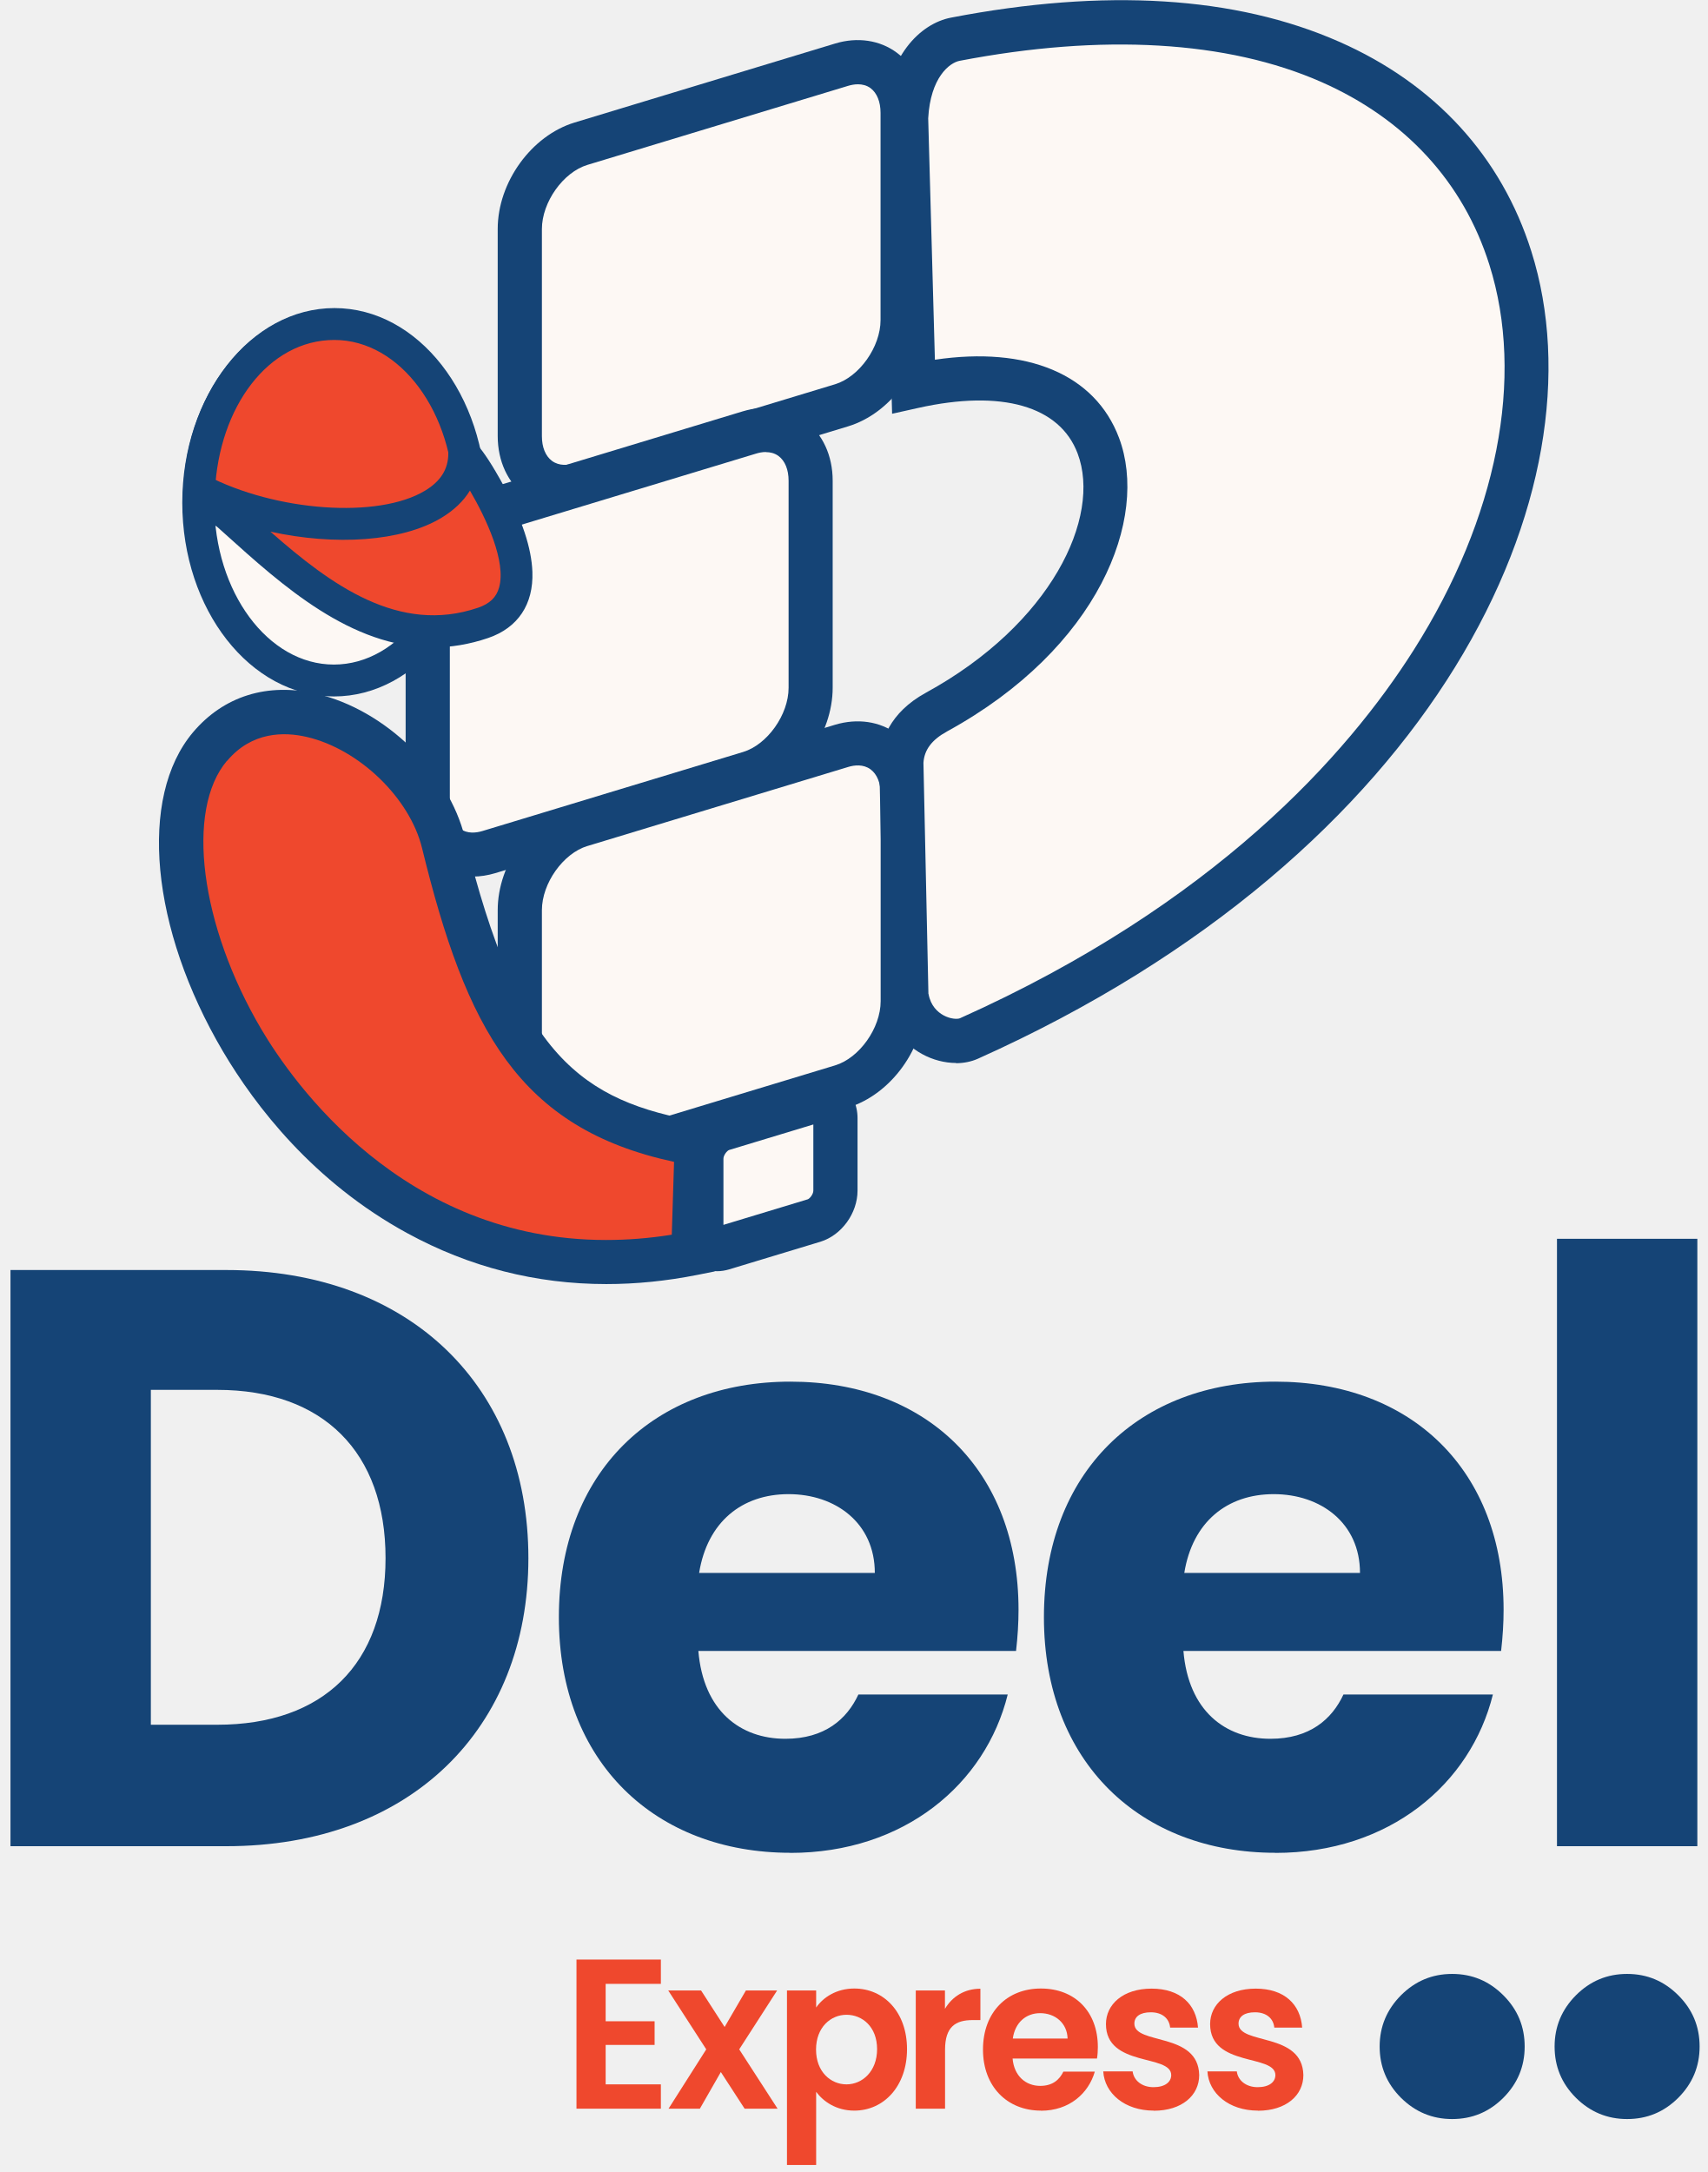
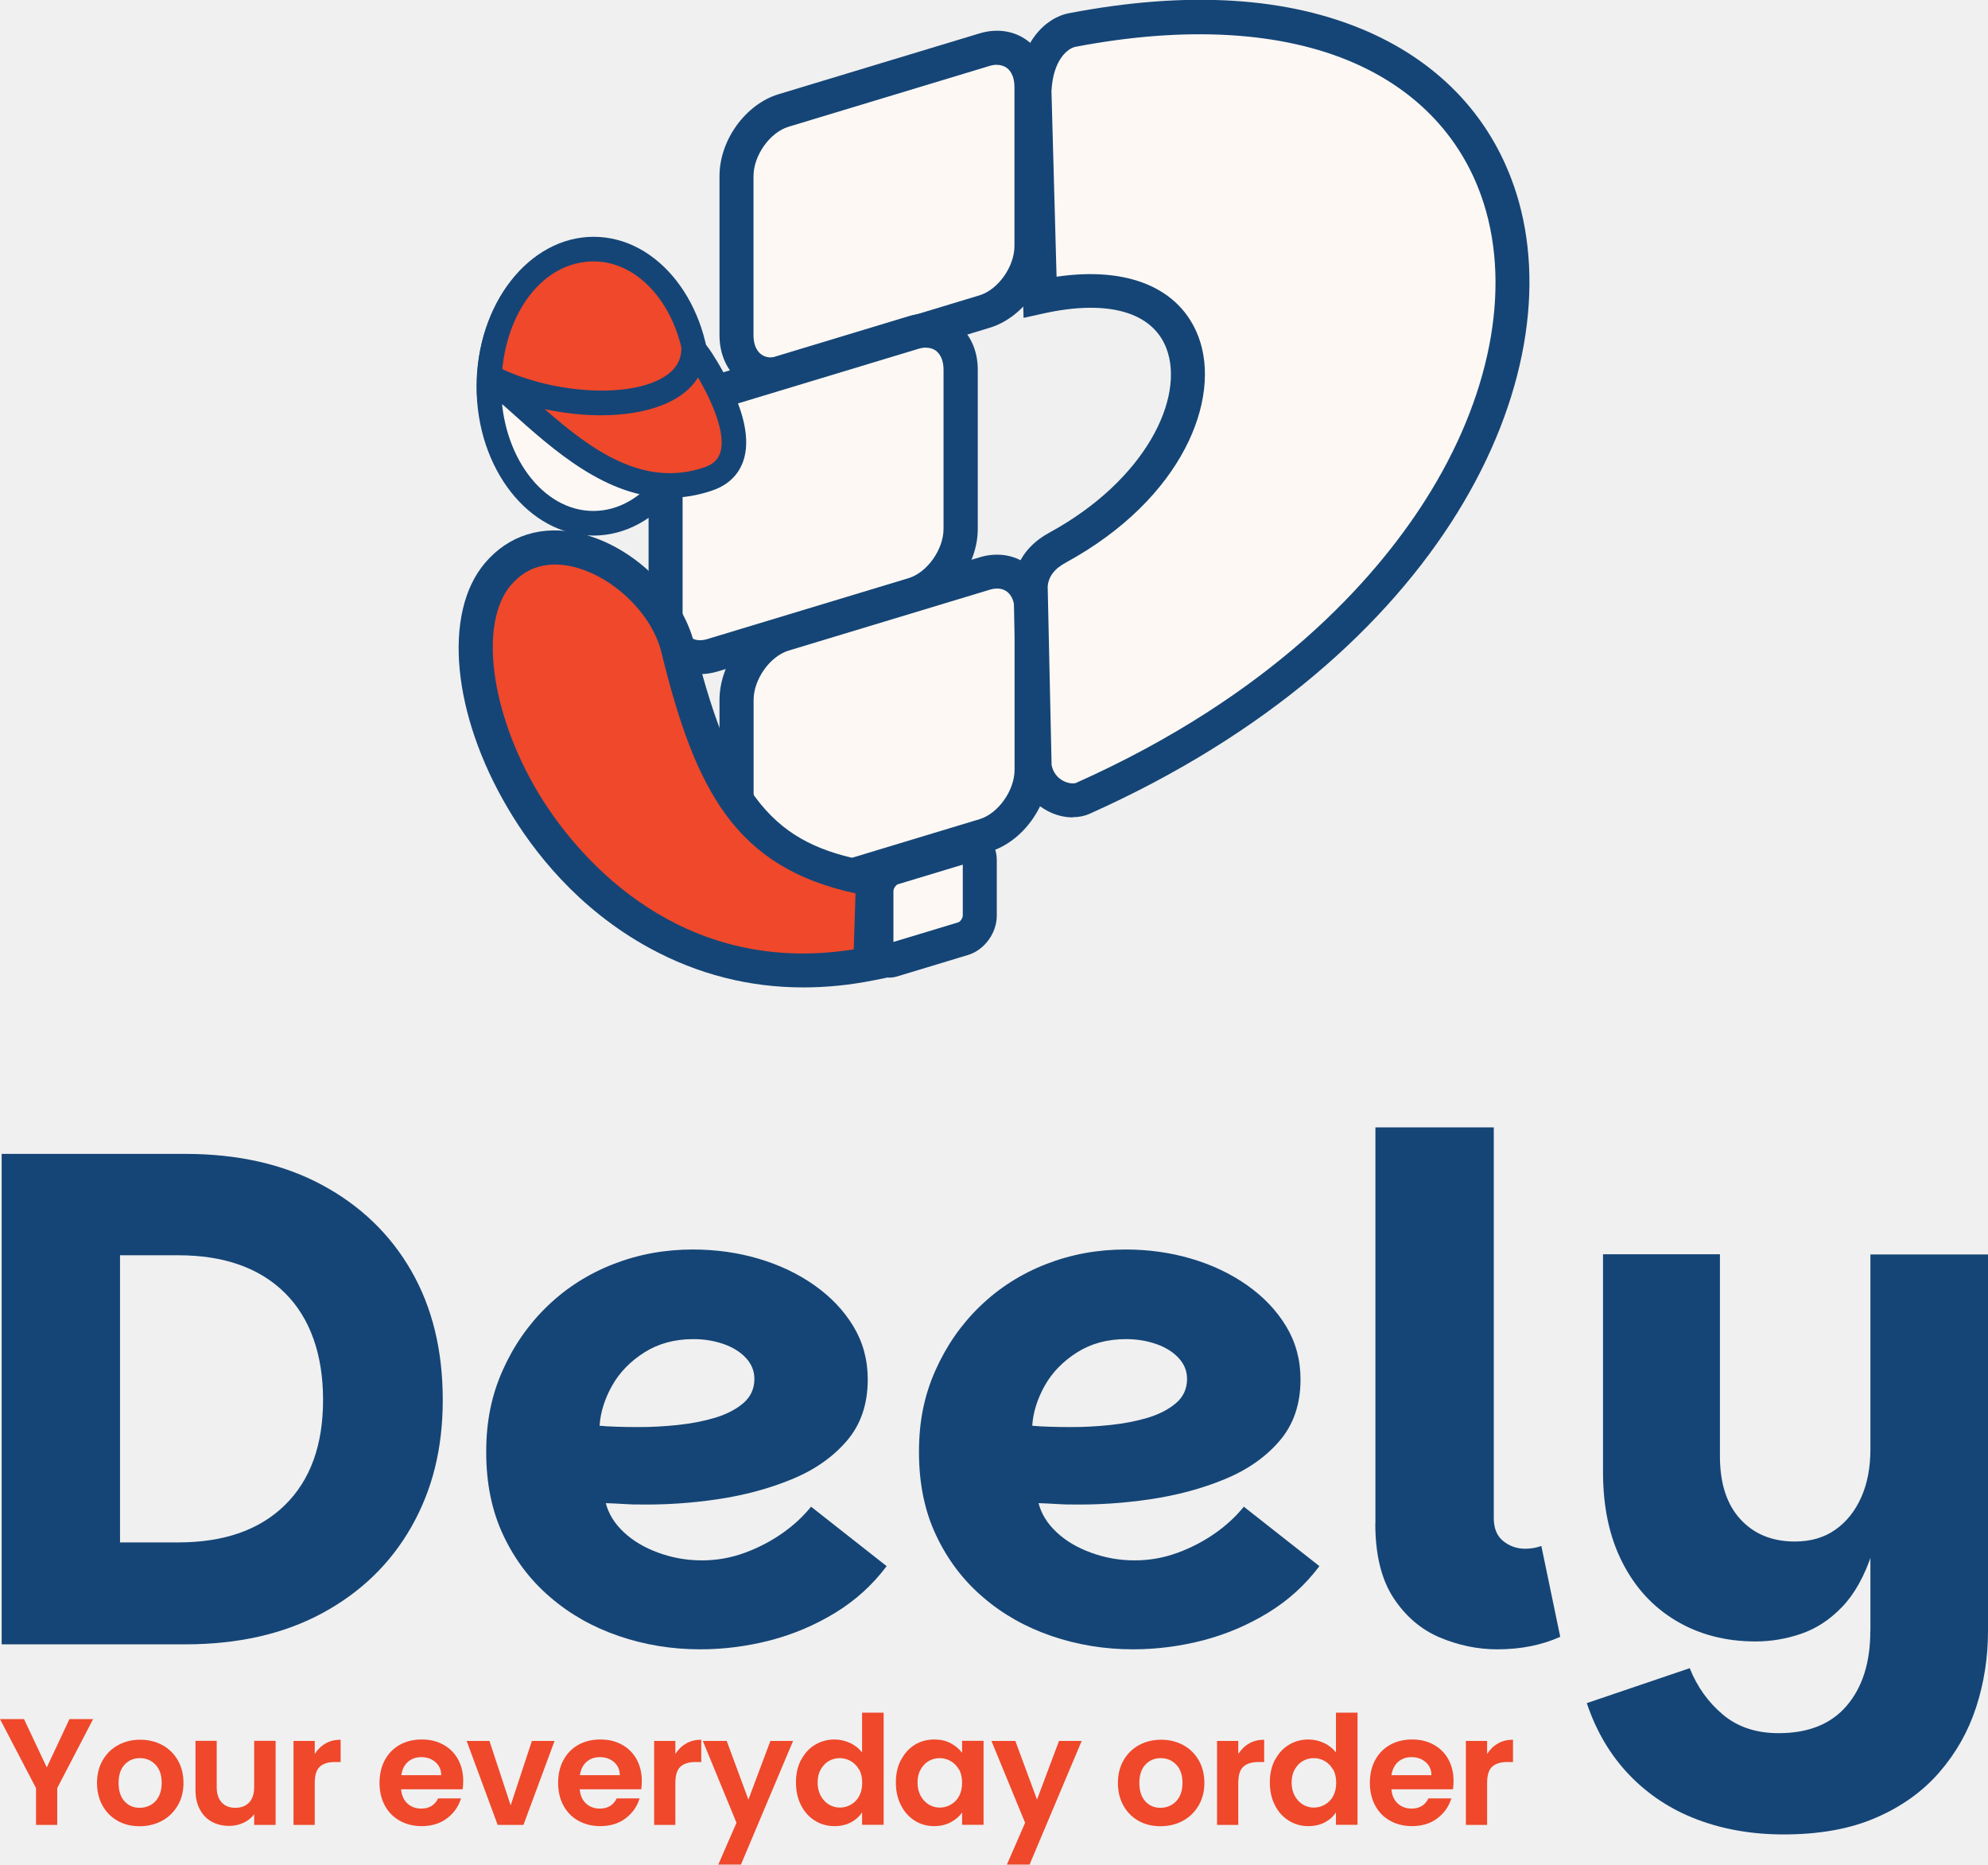
- <svg xmlns="http://www.w3.org/2000/svg" width="158" height="201" viewBox="0 0 158 201" fill="none">
-   <g clip-path="url(#clip0_6007_3652)">
-     <path fill-rule="evenodd" clip-rule="evenodd" d="M53.76 13.3L77.87 5.99C80.98 5.05 83.53 7.06 83.53 10.45V29.61C83.53 33.01 80.98 36.56 77.87 37.5L53.76 44.81C50.65 45.75 48.1 43.74 48.1 40.35V21.19C48.1 17.79 50.65 14.24 53.76 13.29" fill="#FDF8F4" />
-     <path d="M52.27 47.09C50.94 47.09 49.68 46.69 48.64 45.92C47 44.7 46.06 42.67 46.06 40.35V21.19C46.06 16.87 49.18 12.55 53.17 11.34L77.28 4.03C79.35 3.4 81.43 3.71 83 4.88C84.64 6.1 85.58 8.13 85.58 10.45V29.61C85.58 33.93 82.46 38.26 78.47 39.46L54.36 46.77C53.66 46.98 52.96 47.09 52.27 47.09ZM79.39 7.8C79.06 7.8 78.74 7.87 78.47 7.95L54.36 15.26C52.12 15.94 50.15 18.71 50.15 21.2V40.36C50.15 41.39 50.48 42.2 51.08 42.65C51.76 43.15 52.59 43.05 53.17 42.87L77.28 35.56C79.52 34.88 81.49 32.11 81.49 29.62V10.45C81.49 9.42 81.16 8.61 80.57 8.16C80.2 7.89 79.79 7.8 79.39 7.8Z" fill="#154476" />
-     <path fill-rule="evenodd" clip-rule="evenodd" d="M45.24 78.85L69.35 71.54C72.46 70.6 75.01 67.04 75.01 63.64V44.48C75.01 41.08 72.46 39.07 69.35 40.02L45.24 47.33C42.13 48.27 39.58 51.83 39.58 55.23V74.39C39.58 77.79 42.13 79.8 45.24 78.85Z" fill="#FDF8F4" />
-     <path d="M43.75 81.12C42.42 81.12 41.15 80.72 40.12 79.95C38.48 78.73 37.54 76.7 37.54 74.38V55.22C37.54 50.9 40.66 46.58 44.65 45.37L68.76 38.06C70.83 37.44 72.91 37.74 74.48 38.91C76.12 40.13 77.06 42.16 77.06 44.48V63.64C77.06 67.96 73.94 72.28 69.95 73.49L45.84 80.8C45.14 81.01 44.44 81.12 43.75 81.12ZM70.87 41.83C70.54 41.83 70.22 41.9 69.96 41.98L45.84 49.29C43.6 49.97 41.63 52.74 41.63 55.23V74.39C41.63 75.42 41.96 76.23 42.56 76.68C43.24 77.18 44.07 77.08 44.66 76.9L68.77 69.59C71.01 68.91 72.98 66.14 72.98 63.65V44.49C72.98 43.46 72.65 42.65 72.05 42.2C71.68 41.93 71.27 41.84 70.87 41.84" fill="#154476" />
-     <path fill-rule="evenodd" clip-rule="evenodd" d="M53.76 76.34L77.87 69.03C80.99 68.09 83.53 70.1 83.53 73.49V92.65C83.53 96.05 80.98 99.6 77.87 100.55L53.76 107.86C50.65 108.8 48.1 106.79 48.1 103.4V84.24C48.1 80.84 50.65 77.29 53.76 76.34Z" fill="#FDF8F4" />
-     <path d="M52.27 110.13C50.94 110.13 49.68 109.73 48.64 108.96C47 107.75 46.06 105.71 46.06 103.39V84.23C46.06 79.91 49.19 75.59 53.17 74.38L77.28 67.07C79.35 66.45 81.43 66.75 83 67.92C84.64 69.14 85.58 71.17 85.58 73.49V92.65C85.58 96.97 82.46 101.29 78.47 102.5L54.36 109.81C53.66 110.02 52.96 110.13 52.27 110.13ZM54.36 78.29C52.12 78.97 50.15 81.74 50.15 84.23V103.39C50.15 104.42 50.48 105.23 51.08 105.68C51.76 106.18 52.59 106.08 53.17 105.9L77.29 98.59C79.53 97.91 81.5 95.14 81.5 92.65V73.49C81.5 72.46 81.17 71.65 80.57 71.2C79.89 70.7 79.06 70.8 78.48 70.98L54.37 78.29H54.36Z" fill="#154476" />
-     <path fill-rule="evenodd" clip-rule="evenodd" d="M66.89 104.46L75.34 101.9C76.43 101.57 77.32 102.27 77.32 103.46V110.18C77.32 111.37 76.43 112.61 75.34 112.95L66.89 115.51C65.8 115.84 64.91 115.14 64.91 113.94V107.23C64.91 106.04 65.8 104.79 66.89 104.46Z" fill="#FDF8F4" />
-     <path d="M66.36 117.64C65.61 117.64 64.9 117.41 64.3 116.97C63.38 116.29 62.86 115.19 62.86 113.95V107.24C62.86 105.14 64.34 103.11 66.29 102.51L74.74 99.95C75.87 99.61 77.03 99.79 77.92 100.45C78.83 101.13 79.36 102.23 79.36 103.47V110.18C79.36 112.28 77.88 114.31 75.93 114.91L67.48 117.47C67.11 117.58 66.73 117.64 66.36 117.64ZM75.27 104.06L67.48 106.42C67.29 106.48 66.95 106.9 66.95 107.23V113.35L74.74 110.99C74.94 110.93 75.27 110.51 75.27 110.18V104.06Z" fill="#154476" />
-     <path fill-rule="evenodd" clip-rule="evenodd" d="M19.44 69.09C26.04 61.26 38.89 69.18 41.05 78C45.22 95.05 49.78 103.3 64.49 105.84L64.17 115.97C28.22 123.08 9.51 80.87 19.45 69.09" fill="#EF482D" />
-     <path d="M56.11 118.83C49.61 118.83 43.44 117.26 37.69 114.12C29.01 109.39 23.63 102.36 20.64 97.31C13.93 85.93 12.79 73.79 17.86 67.77C20.7 64.41 24.77 63.14 29.32 64.21C35.64 65.69 41.53 71.41 43.02 77.51C47.95 97.65 53.73 101.91 64.82 103.82L66.57 104.12L66.14 117.66L64.54 117.98C61.67 118.55 58.86 118.83 56.1 118.83M21 70.41C17.15 74.97 18.52 85.64 24.18 95.24C27.1 100.18 37.3 114.75 56.08 114.75C58.02 114.75 60.05 114.6 62.17 114.26L62.38 107.52C47.96 104.42 43.14 95.17 39.06 78.49C37.93 73.85 33.24 69.33 28.4 68.2C26.3 67.71 23.3 67.69 21.01 70.42L21 70.41Z" fill="#154476" />
-     <path fill-rule="evenodd" clip-rule="evenodd" d="M30.9 30.06C37.83 30.06 43.45 37.43 43.45 46.51C43.45 55.59 37.83 62.97 30.9 62.97C23.97 62.97 18.35 55.6 18.35 46.51C18.35 37.42 23.97 30.06 30.9 30.06Z" fill="#FDF8F4" />
-     <path d="M30.9 64.45C23.16 64.45 16.87 56.41 16.87 46.52C16.87 36.63 23.16 28.59 30.9 28.59C38.64 28.59 44.93 36.63 44.93 46.52C44.93 56.41 38.64 64.45 30.9 64.45ZM30.9 31.54C24.79 31.54 19.83 38.26 19.83 46.52C19.83 54.78 24.8 61.5 30.9 61.5C37 61.5 41.97 54.78 41.97 46.52C41.97 38.26 37 31.54 30.9 31.54Z" fill="#154476" />
-     <path fill-rule="evenodd" clip-rule="evenodd" d="M30.95 29.99C37.88 29.99 43.5 37.36 43.5 46.45C43 53.61 32.95 52.49 18.4 46.45C18.4 37.36 24.02 29.99 30.95 29.99Z" fill="#EF482D" />
-     <path d="M36.73 52.88C32.27 52.88 26.01 51.19 17.83 47.8L16.92 47.42V46.44C16.92 36.55 23.21 28.51 30.95 28.51C38.69 28.51 44.98 36.55 44.98 46.44V46.54C44.82 48.8 43.82 50.56 42.09 51.62C40.74 52.46 38.96 52.88 36.73 52.88ZM19.89 45.46C33.82 51.11 38.79 50.19 40.53 49.12C41.44 48.56 41.91 47.69 42.02 46.39C42 38.16 37.04 31.46 30.94 31.46C24.84 31.46 20.26 37.66 19.89 45.46Z" fill="#154476" />
-     <path fill-rule="evenodd" clip-rule="evenodd" d="M18.39 45.29C27.9 50.24 42.93 49.69 42.97 41.99C43.11 42.03 52.51 54.98 44.71 57.65C33.92 61.33 25.54 51.3 18.38 45.3" fill="#EF482D" />
-     <path d="M40.08 59.91C32.47 59.91 26.13 54.19 20.85 49.43C19.66 48.36 18.54 47.35 17.44 46.42L19.07 43.98C25.54 47.35 35.01 48.02 39.33 45.41C40.78 44.54 41.48 43.42 41.49 41.98V40.08L43.34 40.56C43.6 40.63 44.37 40.83 46.65 45.02C48.31 48.06 49.19 50.72 49.27 52.92C49.38 55.93 47.93 58.1 45.18 59.04C43.42 59.64 41.71 59.91 40.07 59.91M25.04 49.21C30.64 54.14 36.93 58.73 44.24 56.24C45.32 55.87 45.94 55.28 46.19 54.36C46.86 51.97 45.02 48.02 43.49 45.4C42.89 46.38 42 47.23 40.85 47.92C37.17 50.14 30.99 50.51 25.03 49.2" fill="#154476" />
-     <path fill-rule="evenodd" clip-rule="evenodd" d="M83.86 10.93C84.1 5.95 86.72 3.95 88.42 3.62C157.09 -9.6 160.3 64.45 89.68 96.09C87.94 96.87 84.41 95.7 83.89 92.16L83.42 70.55C83.56 67.85 85.52 66.52 86.67 65.89C107.88 54.28 107.84 30.56 84.55 35.74L83.86 10.92V10.93Z" fill="#FDF8F4" />
-     <path d="M88.48 98.37C87.44 98.37 86.33 98.09 85.33 97.54C83.42 96.49 82.19 94.69 81.86 92.47L81.84 92.22L81.37 70.53V70.45C81.48 68.58 82.3 65.96 85.68 64.11C97.3 57.75 101.95 47.86 99.73 41.97C98.08 37.57 92.7 36.03 84.98 37.75L82.56 38.29L81.8 10.92V10.84C82.08 5.25 85.13 2.18 88.02 1.63C102.26 -1.11 114.35 -0.36 123.93 3.86C132.79 7.76 138.95 14.48 141.72 23.27C148.66 45.25 133.06 78.9 90.49 97.98C89.88 98.25 89.18 98.39 88.46 98.39M85.93 91.98C86.13 93.09 86.78 93.66 87.3 93.95C87.99 94.33 88.64 94.32 88.84 94.23C112.38 83.68 124.68 69.87 130.84 60.14C138.58 47.93 141.13 34.93 137.83 24.49C135.42 16.85 130.05 11.01 122.29 7.59C113.6 3.76 102.02 3.09 88.8 5.63C87.88 5.81 86.11 7.15 85.9 10.95L86.52 33.29C95.07 32.02 101.35 34.64 103.56 40.52C106.35 47.94 101.72 59.98 87.64 67.69C86.24 68.46 85.54 69.38 85.46 70.59L85.92 91.97L85.93 91.98Z" fill="#154476" />
-     <path d="M48.9 144.19C48.9 159.99 37.96 170.85 20.95 170.85H0.97V117.53H20.95C37.96 117.53 48.9 128.32 48.9 144.19ZM20.11 159.61C29.91 159.61 35.68 153.99 35.68 144.19C35.68 134.39 29.91 128.62 20.11 128.62H13.96V159.61H20.11Z" fill="#154476" />
-     <path d="M73.14 171.46C60.68 171.46 51.72 163.11 51.72 149.66C51.72 136.21 60.53 127.86 73.14 127.86C85.75 127.86 94.26 136.06 94.26 148.98C94.26 150.19 94.18 151.48 94.03 152.78H64.63C65.09 158.32 68.5 160.91 72.68 160.91C76.33 160.91 78.38 159.09 79.44 156.81H93.26C91.21 165.09 83.69 171.47 73.13 171.47M64.7 145.56H80.96C80.96 140.93 77.31 138.27 72.98 138.27C68.65 138.27 65.46 140.85 64.7 145.56Z" fill="#154476" />
-     <path d="M118.03 171.46C105.57 171.46 96.61 163.11 96.61 149.66C96.61 136.21 105.42 127.86 118.03 127.86C130.64 127.86 139.15 136.06 139.15 148.98C139.15 150.19 139.07 151.48 138.92 152.78H109.52C109.98 158.32 113.39 160.91 117.57 160.91C121.22 160.91 123.27 159.09 124.33 156.81H138.16C136.11 165.09 128.59 171.47 118.03 171.47M109.6 145.56H125.86C125.86 140.93 122.21 138.27 117.88 138.27C113.55 138.27 110.36 140.85 109.6 145.56Z" fill="#154476" />
-     <path d="M157.08 114.64H144.09V170.85H157.08V114.64Z" fill="#154476" />
-     <path d="M61.16 183.59H56.05V187.05H60.58V189.24H56.05V192.89H61.16V195.14H53.35V181.34H61.16V183.59Z" fill="#EF482D" />
-     <path d="M66.71 191.75L64.77 195.14H61.87L65.36 189.65L61.84 184.2H64.88L67.06 187.58L69.03 184.2H71.92L68.41 189.65L71.96 195.14H68.91L66.71 191.75Z" fill="#EF482D" />
-     <path d="M79.06 184.02C81.8 184.02 83.94 186.21 83.94 189.63C83.94 193.05 81.8 195.32 79.06 195.32C77.38 195.32 76.19 194.47 75.53 193.58V200.35H72.83V184.2H75.53V185.78C76.17 184.85 77.4 184.02 79.06 184.02ZM78.34 186.45C76.89 186.45 75.52 187.6 75.52 189.67C75.52 191.74 76.89 192.89 78.34 192.89C79.79 192.89 81.17 191.7 81.17 189.63C81.17 187.56 79.8 186.45 78.34 186.45Z" fill="#EF482D" />
-     <path d="M87.45 195.14H84.75V184.2H87.45V185.9C88.12 184.78 89.24 184.04 90.73 184.04V186.94H90.02C88.42 186.94 87.46 187.57 87.46 189.68V195.13L87.45 195.14Z" fill="#EF482D" />
-     <path d="M96.33 195.32C93.23 195.32 90.97 193.11 90.97 189.67C90.97 186.23 93.17 184.02 96.33 184.02C99.49 184.02 101.6 186.17 101.6 189.43C101.6 189.79 101.58 190.14 101.52 190.5H93.71C93.85 192.12 94.93 193.03 96.27 193.03C97.43 193.03 98.06 192.44 98.41 191.71H101.32C100.74 193.72 98.97 195.33 96.33 195.33M93.73 188.65H98.8C98.76 187.21 97.64 186.3 96.26 186.3C94.97 186.3 93.94 187.15 93.73 188.65Z" fill="#EF482D" />
-     <path d="M106.77 195.32C104.09 195.32 102.22 193.72 102.1 191.69H104.82C104.92 192.52 105.67 193.15 106.75 193.15C107.83 193.15 108.39 192.66 108.39 192.03C108.39 190.07 102.35 191.32 102.35 187.31C102.35 185.49 103.93 184.03 106.57 184.03C109.21 184.03 110.71 185.47 110.87 187.64H108.29C108.21 186.79 107.56 186.22 106.5 186.22C105.5 186.22 104.98 186.63 104.98 187.27C104.98 189.26 110.9 188.02 110.98 192.03C110.98 193.91 109.38 195.33 106.78 195.33" fill="#EF482D" />
-     <path d="M116.41 195.32C113.73 195.32 111.86 193.72 111.74 191.69H114.46C114.56 192.52 115.31 193.15 116.39 193.15C117.47 193.15 118.03 192.66 118.03 192.03C118.03 190.07 111.99 191.32 111.99 187.31C111.99 185.49 113.57 184.03 116.21 184.03C118.85 184.03 120.35 185.47 120.51 187.64H117.93C117.85 186.79 117.2 186.22 116.14 186.22C115.14 186.22 114.62 186.63 114.62 187.27C114.62 189.26 120.54 188.02 120.62 192.03C120.62 193.91 119.02 195.33 116.42 195.33" fill="#EF482D" />
-     <path d="M129.65 194.13C128.33 192.81 127.68 191.23 127.68 189.39C127.68 187.55 128.34 185.97 129.65 184.65C130.97 183.33 132.54 182.67 134.39 182.67C136.24 182.67 137.81 183.33 139.13 184.65C140.45 185.97 141.1 187.54 141.1 189.39C141.1 191.24 140.44 192.81 139.13 194.13C137.81 195.45 136.23 196.1 134.39 196.1C132.55 196.1 130.97 195.44 129.65 194.13Z" fill="#154476" />
-     <path d="M145.84 194.13C144.52 192.81 143.87 191.23 143.87 189.39C143.87 187.55 144.53 185.97 145.84 184.65C147.16 183.33 148.73 182.67 150.58 182.67C152.43 182.67 154 183.33 155.32 184.65C156.64 185.97 157.29 187.54 157.29 189.39C157.29 191.24 156.63 192.81 155.32 194.13C154 195.45 152.42 196.1 150.58 196.1C148.74 196.1 147.16 195.44 145.84 194.13Z" fill="#154476" />
+ <svg xmlns="http://www.w3.org/2000/svg" width="209" height="196" viewBox="0 0 209 196" fill="none">
+   <g clip-path="url(#clip0_58_1100)">
+     <path fill-rule="evenodd" clip-rule="evenodd" d="M82.383 11.612L103.495 5.223C106.218 4.395 108.449 6.156 108.449 9.117V25.858C108.449 28.831 106.218 31.932 103.495 32.76L82.383 39.149C79.66 39.976 77.429 38.216 77.429 35.255V18.513C77.429 15.541 79.66 12.439 82.383 11.612Z" fill="#FDF8F4" />
+     <path d="M81.075 41.131C79.906 41.131 78.808 40.781 77.897 40.116C76.46 39.055 75.642 37.283 75.642 35.243V18.502C75.642 14.736 78.376 10.947 81.869 9.898L102.982 3.509C104.793 2.961 106.615 3.229 107.994 4.255C109.431 5.316 110.249 7.088 110.249 9.128V25.858C110.249 29.624 107.515 33.413 104.022 34.462L82.909 40.851C82.29 41.037 81.682 41.131 81.086 41.131M104.816 6.808C104.524 6.808 104.244 6.867 104.01 6.937L82.897 13.325C80.934 13.92 79.217 16.345 79.217 18.513V35.255C79.217 36.153 79.509 36.864 80.023 37.248C80.619 37.691 81.343 37.598 81.857 37.435L102.97 31.046C104.933 30.452 106.65 28.027 106.65 25.858V9.128C106.65 8.231 106.358 7.52 105.844 7.135C105.517 6.902 105.155 6.82 104.816 6.82V6.808Z" fill="#154576" />
+     <path fill-rule="evenodd" clip-rule="evenodd" d="M74.928 68.866L96.041 62.477C98.763 61.649 100.995 58.548 100.995 55.575V38.834C100.995 35.861 98.763 34.112 96.041 34.94L74.928 41.329C72.206 42.157 69.975 45.258 69.975 48.231V64.972C69.975 67.945 72.206 69.694 74.928 68.866Z" fill="#FDF8F4" />
+     <path d="M73.62 70.859C72.451 70.859 71.353 70.51 70.442 69.845C69.004 68.784 68.186 67.012 68.186 64.972V48.23C68.186 44.465 70.921 40.676 74.414 39.627L95.527 33.238C97.338 32.69 99.16 32.958 100.539 33.984C101.976 35.045 102.794 36.817 102.794 38.857V55.587C102.794 59.353 100.06 63.142 96.567 64.191L75.454 70.58C74.835 70.766 74.227 70.859 73.631 70.859M97.361 36.537C97.069 36.537 96.788 36.596 96.555 36.666L75.442 43.054C73.479 43.649 71.762 46.074 71.762 48.242V64.984C71.762 65.881 72.054 66.592 72.568 66.977C73.164 67.42 73.888 67.327 74.402 67.164L95.515 60.775C97.478 60.18 99.195 57.755 99.195 55.587V38.857C99.195 37.96 98.903 37.248 98.389 36.864C98.062 36.63 97.7 36.549 97.361 36.549V36.537Z" fill="#154576" />
+     <path fill-rule="evenodd" clip-rule="evenodd" d="M82.383 66.674L103.495 60.285C106.218 59.458 108.449 61.218 108.449 64.179V80.909C108.449 83.882 106.218 86.983 103.495 87.811L82.383 94.199C79.66 95.027 77.429 93.267 77.429 90.305V73.564C77.429 70.591 79.66 67.49 82.383 66.662" fill="#FDF8F4" />
+     <path d="M81.075 96.193C79.906 96.193 78.808 95.843 77.897 95.179C76.46 94.118 75.642 92.346 75.642 90.317V73.576C75.642 69.81 78.376 66.021 81.869 64.972L102.982 58.583C104.793 58.035 106.615 58.303 107.994 59.329C109.431 60.39 110.249 62.162 110.249 64.191V80.932C110.249 84.698 107.515 88.487 104.022 89.536L82.909 95.925C82.301 96.111 81.682 96.205 81.086 96.205M82.909 68.388C80.946 68.982 79.228 71.407 79.228 73.576V90.317C79.228 91.215 79.521 91.926 80.035 92.311C80.631 92.754 81.355 92.66 81.869 92.497L102.982 86.109C104.945 85.514 106.662 83.089 106.662 80.921V64.179C106.662 63.282 106.37 62.57 105.856 62.186C105.26 61.743 104.536 61.836 104.022 61.999L82.909 68.388Z" fill="#154576" />
+     <path fill-rule="evenodd" clip-rule="evenodd" d="M93.88 91.25L101.275 89.011C102.233 88.72 103.016 89.338 103.016 90.376V96.24C103.016 97.277 102.233 98.361 101.275 98.653L93.88 100.891C92.921 101.183 92.139 100.565 92.139 99.527V93.663C92.139 92.626 92.921 91.53 93.88 91.25Z" fill="#FDF8F4" />
+     <path d="M93.413 102.757C92.758 102.757 92.127 102.558 91.613 102.174C90.807 101.579 90.352 100.623 90.352 99.539V93.675C90.352 91.844 91.648 90.072 93.354 89.548L100.75 87.309C101.743 87.006 102.76 87.169 103.531 87.752C104.337 88.347 104.793 89.315 104.793 90.387V96.251C104.793 98.082 103.496 99.854 101.79 100.378L94.394 102.617C94.067 102.722 93.74 102.768 93.413 102.768M101.218 90.888L94.394 92.952C94.219 92.999 93.927 93.372 93.927 93.663V99.014L100.75 96.951C100.925 96.904 101.218 96.531 101.218 96.24V90.888Z" fill="#154576" />
+     <path fill-rule="evenodd" clip-rule="evenodd" d="M52.343 60.344C58.115 53.512 69.367 60.425 71.26 68.12C74.905 83.007 78.901 90.224 91.776 92.439L91.496 101.288C60.02 107.502 43.651 70.626 52.343 60.332" fill="#EF482B" />
+     <path d="M84.451 103.794C78.761 103.794 73.363 102.419 68.327 99.679C60.721 95.54 56.012 89.408 53.407 84.989C47.53 75.056 46.537 64.447 50.977 59.189C53.465 56.252 57.017 55.144 61.001 56.077C66.528 57.371 71.692 62.361 73.001 67.7C77.312 85.292 82.371 89.011 92.08 90.679L93.611 90.947L93.237 102.768L91.847 103.048C89.335 103.549 86.869 103.794 84.451 103.794ZM53.711 61.498C50.346 65.485 51.538 74.8 56.491 83.182C59.038 87.496 67.977 100.227 84.416 100.227C86.11 100.227 87.886 100.087 89.755 99.795L89.942 93.908C77.324 91.192 73.094 83.124 69.531 68.551C68.537 64.506 64.436 60.553 60.195 59.562C58.349 59.131 55.732 59.12 53.722 61.498H53.711Z" fill="#154576" />
+     <path fill-rule="evenodd" clip-rule="evenodd" d="M62.38 26.266C68.444 26.266 73.363 32.702 73.363 40.641C73.363 48.58 68.444 55.016 62.38 55.016C56.316 55.016 51.398 48.58 51.398 40.641C51.398 32.702 56.316 26.266 62.38 26.266Z" fill="#FDF8F4" />
+     <path d="M62.38 56.298C55.615 56.298 50.101 49.268 50.101 40.641C50.101 32.014 55.604 24.984 62.38 24.984C69.157 24.984 74.66 32.014 74.66 40.641C74.66 49.268 69.157 56.298 62.38 56.298ZM62.38 27.549C57.029 27.549 52.683 33.425 52.683 40.629C52.683 47.834 57.029 53.71 62.38 53.71C67.731 53.71 72.078 47.834 72.078 40.629C72.078 33.425 67.731 27.549 62.38 27.549Z" fill="#154576" />
+     <path fill-rule="evenodd" clip-rule="evenodd" d="M62.415 26.196C68.479 26.196 73.398 32.632 73.398 40.571C72.954 46.832 64.168 45.841 51.421 40.571C51.421 32.632 56.34 26.196 62.404 26.196" fill="#EF482B" />
+     <path d="M67.475 46.19C63.572 46.19 58.092 44.721 50.93 41.748L50.136 41.422V40.559C50.136 31.921 55.639 24.891 62.415 24.891C69.192 24.891 74.695 31.921 74.695 40.559V40.653C74.555 42.623 73.679 44.162 72.171 45.094C70.991 45.829 69.426 46.19 67.486 46.19M52.741 39.708C64.927 44.64 69.285 43.835 70.816 42.903C71.611 42.413 72.031 41.655 72.113 40.513C72.09 33.319 67.755 27.479 62.415 27.479C57.076 27.479 53.068 32.888 52.741 39.708Z" fill="#154576" />
+     <path fill-rule="evenodd" clip-rule="evenodd" d="M51.421 39.557C59.752 43.882 72.907 43.404 72.942 36.666C73.071 36.7 81.296 48.021 74.473 50.341C65.032 53.558 57.695 44.791 51.433 39.557" fill="#EF482B" />
+     <path d="M70.406 52.323C63.747 52.323 58.197 47.321 53.57 43.171C52.53 42.238 51.549 41.352 50.579 40.548L52.005 38.414C57.671 41.352 65.967 41.947 69.74 39.662C71.002 38.904 71.622 37.913 71.633 36.666V35.01L73.257 35.43C73.479 35.488 74.157 35.663 76.155 39.324C77.604 41.982 78.375 44.302 78.445 46.225C78.538 48.849 77.277 50.749 74.87 51.565C73.328 52.09 71.832 52.323 70.395 52.323M57.239 42.984C62.146 47.286 67.649 51.308 74.04 49.128C74.987 48.802 75.524 48.289 75.746 47.496C76.33 45.409 74.718 41.958 73.386 39.673C72.86 40.536 72.089 41.27 71.073 41.877C67.859 43.812 62.438 44.139 57.227 42.996L57.239 42.984Z" fill="#154576" />
+     <path fill-rule="evenodd" clip-rule="evenodd" d="M108.729 9.548C108.94 5.188 111.23 3.451 112.725 3.171C172.838 -8.371 175.654 56.298 113.823 83.94C112.305 84.616 109.208 83.602 108.753 80.513L108.344 61.638C108.472 59.283 110.178 58.117 111.183 57.569C129.748 47.426 129.713 26.709 109.325 31.233L108.729 9.56V9.548Z" fill="#FDF8F4" />
+     <path d="M112.784 85.922C111.873 85.922 110.903 85.677 110.027 85.188C108.356 84.266 107.269 82.693 106.989 80.757L106.966 80.536L106.557 61.591V61.521C106.65 59.889 107.375 57.592 110.331 55.983C120.495 50.434 124.573 41.795 122.634 36.642C121.185 32.795 116.476 31.454 109.723 32.947L107.608 33.413L106.942 9.502V9.432C107.188 4.547 109.851 1.865 112.387 1.387C124.853 -1.003 135.427 -0.35 143.828 3.334C151.586 6.75 156.972 12.603 159.403 20.285C165.478 39.487 151.82 68.877 114.56 85.537C114.023 85.782 113.415 85.899 112.784 85.899M110.541 80.349C110.716 81.317 111.289 81.818 111.744 82.063C112.34 82.389 112.924 82.378 113.1 82.308C133.71 73.098 144.471 61.031 149.869 52.532C156.645 41.865 158.877 30.51 155.991 21.393C153.876 14.725 149.179 9.618 142.391 6.634C134.785 3.288 124.643 2.705 113.076 4.92C112.27 5.071 110.716 6.249 110.541 9.572L111.078 29.088C118.568 27.98 124.059 30.265 125.998 35.406C128.44 41.888 124.386 52.404 112.06 59.131C110.833 59.796 110.225 60.612 110.144 61.673L110.553 80.349H110.541Z" fill="#154576" />
+     <path d="M12.385 191.407C11.707 191.034 11.17 190.497 10.784 189.809C10.399 189.122 10.2 188.329 10.2 187.419C10.2 186.51 10.399 185.717 10.796 185.03C11.193 184.342 11.742 183.805 12.432 183.432C13.121 183.059 13.892 182.873 14.745 182.873C15.598 182.873 16.369 183.059 17.058 183.432C17.748 183.805 18.297 184.342 18.694 185.03C19.091 185.717 19.29 186.522 19.29 187.419C19.29 188.317 19.08 189.122 18.671 189.809C18.262 190.497 17.713 191.034 17.012 191.407C16.311 191.78 15.54 191.966 14.675 191.966C13.81 191.966 13.051 191.78 12.373 191.407M15.832 189.739C16.194 189.541 16.474 189.25 16.684 188.853C16.895 188.457 17 187.979 17 187.419C17 186.58 16.778 185.939 16.334 185.484C15.89 185.03 15.352 184.808 14.71 184.808C14.067 184.808 13.541 185.03 13.109 185.484C12.677 185.939 12.467 186.58 12.467 187.419C12.467 188.259 12.677 188.9 13.098 189.355C13.518 189.809 14.044 190.031 14.687 190.031C15.095 190.031 15.469 189.938 15.832 189.739ZM28.976 183.001V191.826H26.721V190.707C26.429 191.092 26.055 191.395 25.599 191.605C25.132 191.826 24.63 191.931 24.092 191.931C23.403 191.931 22.783 191.78 22.258 191.488C21.72 191.197 21.311 190.765 21.008 190.194C20.704 189.623 20.552 188.947 20.552 188.166V182.989H22.783V187.851C22.783 188.55 22.959 189.087 23.309 189.471C23.66 189.844 24.139 190.031 24.746 190.031C25.354 190.031 25.845 189.844 26.195 189.471C26.546 189.098 26.721 188.55 26.721 187.851V182.989H28.976V183.001ZM34.222 183.269C34.689 183.001 35.215 182.873 35.811 182.873V185.216H35.215C34.514 185.216 33.988 185.379 33.626 185.706C33.264 186.032 33.089 186.603 33.089 187.431V191.826H30.857V183.001H33.089V184.377C33.381 183.91 33.755 183.537 34.21 183.281L34.222 183.269ZM48.628 188.084H42.167C42.225 188.725 42.447 189.227 42.833 189.576C43.23 189.938 43.709 190.113 44.282 190.113C45.111 190.113 45.707 189.763 46.058 189.04H48.464C48.207 189.891 47.717 190.591 46.992 191.138C46.268 191.686 45.38 191.955 44.328 191.955C43.475 191.955 42.716 191.768 42.038 191.395C41.361 191.022 40.835 190.486 40.461 189.798C40.087 189.11 39.9 188.305 39.9 187.408C39.9 186.51 40.087 185.694 40.461 185.006C40.835 184.318 41.361 183.782 42.027 183.409C42.693 183.036 43.464 182.849 44.34 182.849C45.216 182.849 45.929 183.024 46.595 183.386C47.261 183.747 47.775 184.26 48.149 184.925C48.511 185.589 48.698 186.347 48.698 187.21C48.698 187.524 48.675 187.816 48.64 188.072L48.628 188.084ZM46.385 186.592C46.385 186.02 46.163 185.554 45.766 185.216C45.356 184.866 44.866 184.703 44.282 184.703C43.733 184.703 43.265 184.866 42.88 185.204C42.506 185.542 42.272 186.009 42.19 186.603H46.385V186.592ZM53.687 189.774L55.919 183.001H58.302L55.031 191.826H52.32L49.06 183.001H51.456L53.687 189.774ZM67.404 188.084H60.943C61.001 188.725 61.223 189.227 61.609 189.576C62.006 189.938 62.485 190.113 63.057 190.113C63.887 190.113 64.483 189.763 64.834 189.04H67.24C66.983 189.891 66.493 190.591 65.768 191.138C65.044 191.686 64.156 191.955 63.104 191.955C62.251 191.955 61.492 191.768 60.814 191.395C60.137 191.022 59.611 190.486 59.237 189.798C58.863 189.11 58.676 188.305 58.676 187.408C58.676 186.51 58.863 185.694 59.237 185.006C59.611 184.318 60.137 183.782 60.803 183.409C61.468 183.036 62.24 182.849 63.116 182.849C63.992 182.849 64.705 183.024 65.371 183.386C66.037 183.747 66.551 184.26 66.925 184.925C67.287 185.589 67.474 186.347 67.474 187.21C67.474 187.524 67.451 187.816 67.416 188.072L67.404 188.084ZM65.161 186.592C65.161 186.02 64.939 185.554 64.541 185.216C64.132 184.866 63.642 184.703 63.057 184.703C62.508 184.703 62.041 184.866 61.656 185.204C61.282 185.542 61.048 186.009 60.966 186.603H65.161V186.592ZM72.136 183.269C72.603 183.001 73.129 182.873 73.725 182.873V185.216H73.129C72.428 185.216 71.902 185.379 71.54 185.706C71.178 186.032 71.002 186.603 71.002 187.431V191.826H68.771V183.001H71.002V184.377C71.295 183.91 71.668 183.537 72.124 183.281L72.136 183.269ZM83.376 183.001L77.896 196H75.513L77.429 191.605L73.888 183.001H76.4L78.679 189.168L80.992 183.001H83.376ZM84.217 185.006C84.579 184.318 85.058 183.782 85.677 183.409C86.297 183.036 86.986 182.849 87.734 182.849C88.306 182.849 88.855 182.978 89.381 183.222C89.907 183.467 90.316 183.805 90.631 184.213V180.028H92.898V191.815H90.631V190.509C90.351 190.94 89.965 191.29 89.463 191.558C88.96 191.826 88.388 191.955 87.722 191.955C86.974 191.955 86.297 191.768 85.677 191.383C85.058 190.999 84.567 190.462 84.217 189.763C83.855 189.063 83.68 188.271 83.68 187.361C83.68 186.452 83.855 185.682 84.217 184.983V185.006ZM90.316 186.02C90.106 185.636 89.813 185.333 89.451 185.123C89.089 184.913 88.704 184.808 88.283 184.808C87.862 184.808 87.488 184.913 87.138 185.111C86.787 185.309 86.507 185.612 86.285 185.997C86.063 186.382 85.958 186.848 85.958 187.373C85.958 187.897 86.063 188.364 86.285 188.772C86.507 189.168 86.787 189.471 87.15 189.693C87.512 189.903 87.886 190.008 88.294 190.008C88.704 190.008 89.101 189.903 89.463 189.693C89.825 189.483 90.117 189.192 90.328 188.795C90.538 188.41 90.643 187.944 90.643 187.396C90.643 186.848 90.538 186.394 90.328 185.997L90.316 186.02ZM94.721 185.006C95.083 184.318 95.562 183.782 96.169 183.409C96.777 183.036 97.466 182.849 98.226 182.849C98.88 182.849 99.464 182.978 99.955 183.246C100.446 183.514 100.843 183.84 101.147 184.248V182.989H103.402V191.815H101.147V190.521C100.855 190.94 100.457 191.278 99.955 191.547C99.453 191.815 98.868 191.955 98.202 191.955C97.455 191.955 96.777 191.768 96.169 191.383C95.562 190.999 95.071 190.462 94.721 189.763C94.358 189.063 94.183 188.271 94.183 187.361C94.183 186.452 94.358 185.682 94.721 184.983V185.006ZM100.82 186.02C100.609 185.636 100.317 185.333 99.955 185.123C99.593 184.913 99.207 184.808 98.787 184.808C98.366 184.808 97.992 184.913 97.642 185.111C97.291 185.309 97.011 185.612 96.789 185.997C96.567 186.382 96.462 186.848 96.462 187.373C96.462 187.897 96.567 188.364 96.789 188.772C97.011 189.168 97.291 189.471 97.653 189.693C98.016 189.903 98.389 190.008 98.798 190.008C99.207 190.008 99.605 189.903 99.967 189.693C100.329 189.483 100.621 189.192 100.831 188.795C101.042 188.41 101.147 187.944 101.147 187.396C101.147 186.848 101.042 186.394 100.831 185.997L100.82 186.02ZM113.719 183.001L108.239 196H105.855L107.771 191.605L104.231 183.001H106.743L109.022 189.168L111.335 183.001H113.719ZM119.712 191.407C119.035 191.034 118.497 190.497 118.112 189.809C117.726 189.122 117.527 188.329 117.527 187.419C117.527 186.51 117.726 185.717 118.123 185.03C118.521 184.342 119.07 183.805 119.759 183.432C120.448 183.059 121.22 182.873 122.072 182.873C122.925 182.873 123.696 183.059 124.386 183.432C125.075 183.805 125.624 184.342 126.022 185.03C126.419 185.717 126.617 186.522 126.617 187.419C126.617 188.317 126.407 189.122 125.998 189.809C125.589 190.497 125.04 191.034 124.339 191.407C123.638 191.78 122.867 191.966 122.002 191.966C121.138 191.966 120.378 191.78 119.701 191.407H119.712ZM123.147 189.739C123.498 189.541 123.79 189.25 124 188.853C124.211 188.457 124.316 187.979 124.316 187.419C124.316 186.58 124.094 185.939 123.65 185.484C123.206 185.03 122.668 184.808 122.026 184.808C121.383 184.808 120.857 185.03 120.425 185.484C119.993 185.939 119.782 186.58 119.782 187.419C119.782 188.259 119.993 188.9 120.413 189.355C120.834 189.809 121.36 190.031 122.002 190.031C122.411 190.031 122.785 189.938 123.147 189.739ZM131.314 183.269C131.782 183.001 132.307 182.873 132.903 182.873V185.216H132.307C131.606 185.216 131.081 185.379 130.718 185.706C130.356 186.032 130.181 186.603 130.181 187.431V191.826H127.949V183.001H130.181V184.377C130.473 183.91 130.847 183.537 131.303 183.281L131.314 183.269ZM134.037 185.006C134.399 184.318 134.878 183.782 135.497 183.409C136.116 183.036 136.806 182.849 137.553 182.849C138.126 182.849 138.675 182.978 139.201 183.222C139.727 183.467 140.136 183.805 140.451 184.213V180.028H142.718V191.815H140.451V190.509C140.171 190.94 139.785 191.29 139.283 191.558C138.78 191.826 138.196 191.955 137.542 191.955C136.794 191.955 136.116 191.768 135.497 191.383C134.878 190.999 134.387 190.462 134.037 189.763C133.674 189.063 133.499 188.271 133.499 187.361C133.499 186.452 133.674 185.682 134.037 184.983V185.006ZM140.147 186.02C139.937 185.636 139.645 185.333 139.283 185.123C138.921 184.913 138.535 184.808 138.114 184.808C137.694 184.808 137.32 184.913 136.969 185.111C136.619 185.309 136.338 185.612 136.116 185.997C135.894 186.382 135.789 186.848 135.789 187.373C135.789 187.897 135.894 188.364 136.116 188.772C136.338 189.168 136.619 189.471 136.981 189.693C137.331 189.903 137.717 190.008 138.126 190.008C138.535 190.008 138.932 189.903 139.294 189.693C139.657 189.483 139.949 189.192 140.159 188.795C140.369 188.41 140.474 187.944 140.474 187.396C140.474 186.848 140.369 186.394 140.159 185.997L140.147 186.02ZM152.742 188.084H146.281C146.34 188.725 146.562 189.227 146.947 189.576C147.345 189.938 147.824 190.113 148.396 190.113C149.226 190.113 149.821 189.763 150.172 189.04H152.579C152.322 189.891 151.831 190.591 151.107 191.138C150.382 191.686 149.494 191.955 148.443 191.955C147.59 191.955 146.83 191.768 146.153 191.395C145.475 191.022 144.949 190.486 144.575 189.798C144.202 189.11 144.015 188.305 144.015 187.408C144.015 186.51 144.202 185.694 144.575 185.006C144.949 184.318 145.475 183.782 146.141 183.409C146.807 183.036 147.578 182.849 148.454 182.849C149.331 182.849 150.043 183.024 150.709 183.386C151.375 183.747 151.89 184.26 152.263 184.925C152.626 185.589 152.813 186.347 152.813 187.21C152.813 187.524 152.789 187.816 152.754 188.072L152.742 188.084ZM150.487 186.592C150.487 186.02 150.265 185.554 149.868 185.216C149.459 184.866 148.969 184.703 148.384 184.703C147.835 184.703 147.368 184.866 146.982 185.204C146.608 185.542 146.375 186.009 146.281 186.603H150.476L150.487 186.592ZM157.474 183.269C157.942 183.001 158.468 182.873 159.063 182.873V185.216H158.468C157.766 185.216 157.241 185.379 156.879 185.706C156.516 186.032 156.341 186.603 156.341 187.431V191.826H154.109V183.001H156.341V184.377C156.633 183.91 157.007 183.537 157.463 183.281L157.474 183.269ZM9.791 180.704L6.017 187.956V191.826H3.786V187.956L0 180.704H2.524L4.919 185.787L7.302 180.704H9.791Z" fill="#EF482B" />
+     <path d="M0.175 172.858V121.293H19.465C25.015 121.293 29.805 122.378 33.859 124.558C37.902 126.738 41.033 129.746 43.241 133.593C45.45 137.44 46.548 141.952 46.548 147.14C46.548 152.328 45.438 156.641 43.241 160.512C41.033 164.383 37.902 167.402 33.859 169.582C29.817 171.762 25.015 172.847 19.465 172.847H0.175V172.858ZM12.618 162.133H18.729C23.542 162.133 27.281 160.827 29.957 158.204C32.632 155.581 33.964 151.897 33.964 147.152C33.964 142.407 32.621 138.559 29.957 135.913C27.281 133.266 23.542 131.949 18.729 131.949H12.618V162.133Z" fill="#154576" />
+     <path d="M73.631 173.371C70.64 173.371 67.777 172.905 65.055 171.972C62.333 171.04 59.926 169.687 57.846 167.892C55.755 166.108 54.119 163.94 52.916 161.386C51.712 158.845 51.116 155.93 51.116 152.643C51.116 149.355 51.689 146.65 52.845 144.05C54.002 141.451 55.568 139.201 57.554 137.289C59.54 135.377 61.842 133.908 64.471 132.882C67.1 131.856 69.88 131.343 72.825 131.343C75.232 131.343 77.522 131.658 79.707 132.299C81.891 132.94 83.854 133.861 85.595 135.085C87.336 136.309 88.715 137.755 89.719 139.422C90.724 141.089 91.227 142.943 91.227 145.006C91.227 147.606 90.491 149.751 89.019 151.465C87.546 153.179 85.618 154.52 83.235 155.499C80.852 156.478 78.258 157.178 75.43 157.597C72.603 158.017 69.822 158.192 67.076 158.145C66.737 158.145 66.329 158.145 65.861 158.11C65.394 158.087 64.962 158.064 64.576 158.04C64.179 158.017 63.887 158.005 63.688 158.005C63.98 159.136 64.611 160.151 65.569 161.048C66.527 161.958 67.742 162.68 69.214 163.217C70.687 163.753 72.206 164.021 73.783 164.021C75.36 164.021 76.856 163.753 78.316 163.217C79.765 162.68 81.073 161.993 82.254 161.165C83.434 160.337 84.438 159.404 85.268 158.379L93.213 164.627C91.741 166.586 89.953 168.218 87.838 169.512C85.724 170.806 83.457 171.774 81.027 172.415C78.597 173.045 76.131 173.371 73.631 173.371ZM67.158 150.008C68.478 150.008 69.857 149.938 71.282 149.786C72.708 149.635 74.016 149.378 75.22 149.017C76.423 148.644 77.405 148.131 78.164 147.478C78.924 146.813 79.309 145.974 79.309 144.948C79.309 144.12 79.017 143.386 78.421 142.745C77.837 142.115 77.043 141.614 76.061 141.276C75.08 140.938 74.028 140.763 72.895 140.763C70.932 140.763 69.214 141.229 67.742 142.162C66.27 143.094 65.137 144.26 64.354 145.648C63.571 147.047 63.127 148.457 63.034 149.868C63.478 149.915 64.074 149.95 64.833 149.973C65.593 149.996 66.364 150.008 67.146 150.008H67.158Z" fill="#154576" />
+     <path d="M119.128 173.371C116.137 173.371 113.274 172.905 110.552 171.972C107.83 171.04 105.423 169.687 103.343 167.892C101.252 166.108 99.616 163.94 98.413 161.386C97.209 158.845 96.613 155.93 96.613 152.643C96.613 149.355 97.186 146.65 98.343 144.05C99.499 141.451 101.065 139.201 103.051 137.289C105.037 135.377 107.339 133.908 109.968 132.882C112.597 131.856 115.377 131.343 118.322 131.343C120.729 131.343 123.019 131.658 125.204 132.299C127.388 132.94 129.351 133.861 131.092 135.085C132.833 136.309 134.212 137.755 135.217 139.422C136.221 141.089 136.724 142.943 136.724 145.006C136.724 147.606 135.988 149.751 134.516 151.465C133.043 153.179 131.116 154.52 128.732 155.499C126.349 156.478 123.755 157.178 120.927 157.597C118.1 158.017 115.319 158.192 112.573 158.145C112.235 158.145 111.826 158.145 111.358 158.11C110.891 158.087 110.459 158.064 110.073 158.04C109.676 158.017 109.384 158.005 109.185 158.005C109.477 159.136 110.108 160.151 111.066 161.048C112.024 161.958 113.239 162.68 114.712 163.217C116.184 163.753 117.703 164.021 119.28 164.021C120.857 164.021 122.353 163.753 123.813 163.217C125.262 162.68 126.571 161.993 127.751 161.165C128.931 160.337 129.936 159.404 130.765 158.379L138.71 164.627C137.238 166.586 135.45 168.218 133.335 169.512C131.221 170.806 128.954 171.774 126.524 172.415C124.094 173.045 121.628 173.371 119.128 173.371ZM112.643 150.008C113.964 150.008 115.342 149.938 116.768 149.786C118.193 149.635 119.502 149.378 120.705 149.017C121.909 148.644 122.89 148.131 123.65 147.478C124.409 146.825 124.795 145.974 124.795 144.948C124.795 144.12 124.503 143.386 123.907 142.745C123.322 142.115 122.528 141.614 121.547 141.276C120.565 140.938 119.514 140.763 118.38 140.763C116.417 140.763 114.7 141.229 113.228 142.162C111.756 143.094 110.622 144.26 109.839 145.648C109.057 147.047 108.613 148.457 108.519 149.868C108.963 149.915 109.559 149.95 110.318 149.973C111.078 149.996 111.849 150.008 112.632 150.008H112.643Z" fill="#154576" />
+     <path d="M144.599 160.151V118.507H157.042V159.568C157.042 160.64 157.369 161.456 158.035 161.993C158.701 162.529 159.472 162.797 160.348 162.797C160.933 162.797 161.505 162.704 162.043 162.506L164.029 172.054C162.066 172.94 159.858 173.371 157.404 173.371C155.348 173.371 153.326 172.951 151.364 172.124C149.401 171.296 147.777 169.909 146.503 167.973C145.23 166.038 144.587 163.427 144.587 160.151H144.599Z" fill="#154576" />
+     <path d="M196.638 171.459V131.867H209V171.459C209 174.246 208.579 176.915 207.75 179.468C206.92 182.01 205.623 184.295 203.882 186.3C202.141 188.305 199.922 189.903 197.223 191.069C194.524 192.246 191.287 192.829 187.502 192.829C184.218 192.829 181.181 192.304 178.412 191.255C175.643 190.206 173.259 188.632 171.273 186.557C169.287 184.482 167.803 181.963 166.821 179.025L177.64 175.353C178.423 177.312 179.592 178.944 181.134 180.238C182.676 181.532 184.627 182.185 186.988 182.185C190.13 182.185 192.526 181.217 194.161 179.282C195.809 177.347 196.627 174.735 196.627 171.459H196.638ZM198.111 153.832C198.064 157.656 197.632 160.78 196.825 163.228C196.019 165.677 194.956 167.577 193.659 168.918C192.362 170.27 190.925 171.203 189.348 171.739C187.782 172.275 186.181 172.543 184.569 172.543C181.426 172.543 178.645 171.821 176.215 170.375C173.785 168.929 171.892 166.877 170.548 164.208C169.193 161.538 168.527 158.39 168.527 154.764V131.844H180.818V153.074C180.818 155.919 181.531 158.122 182.957 159.684C184.382 161.246 186.298 162.039 188.693 162.039C190.364 162.039 191.79 161.62 192.958 160.792C194.138 159.964 195.038 158.822 195.68 157.376C196.323 155.93 196.638 154.251 196.638 152.34L198.111 153.808V153.832Z" fill="#154576" />
  </g>
  <defs>
-     <clipPath id="clip0_6007_3652">
-       <rect width="156.32" height="200.36" fill="white" transform="translate(0.970215)" />
+     <clipPath id="clip0_58_1100">
+       <rect width="209" height="196" fill="white" />
    </clipPath>
  </defs>
</svg>
